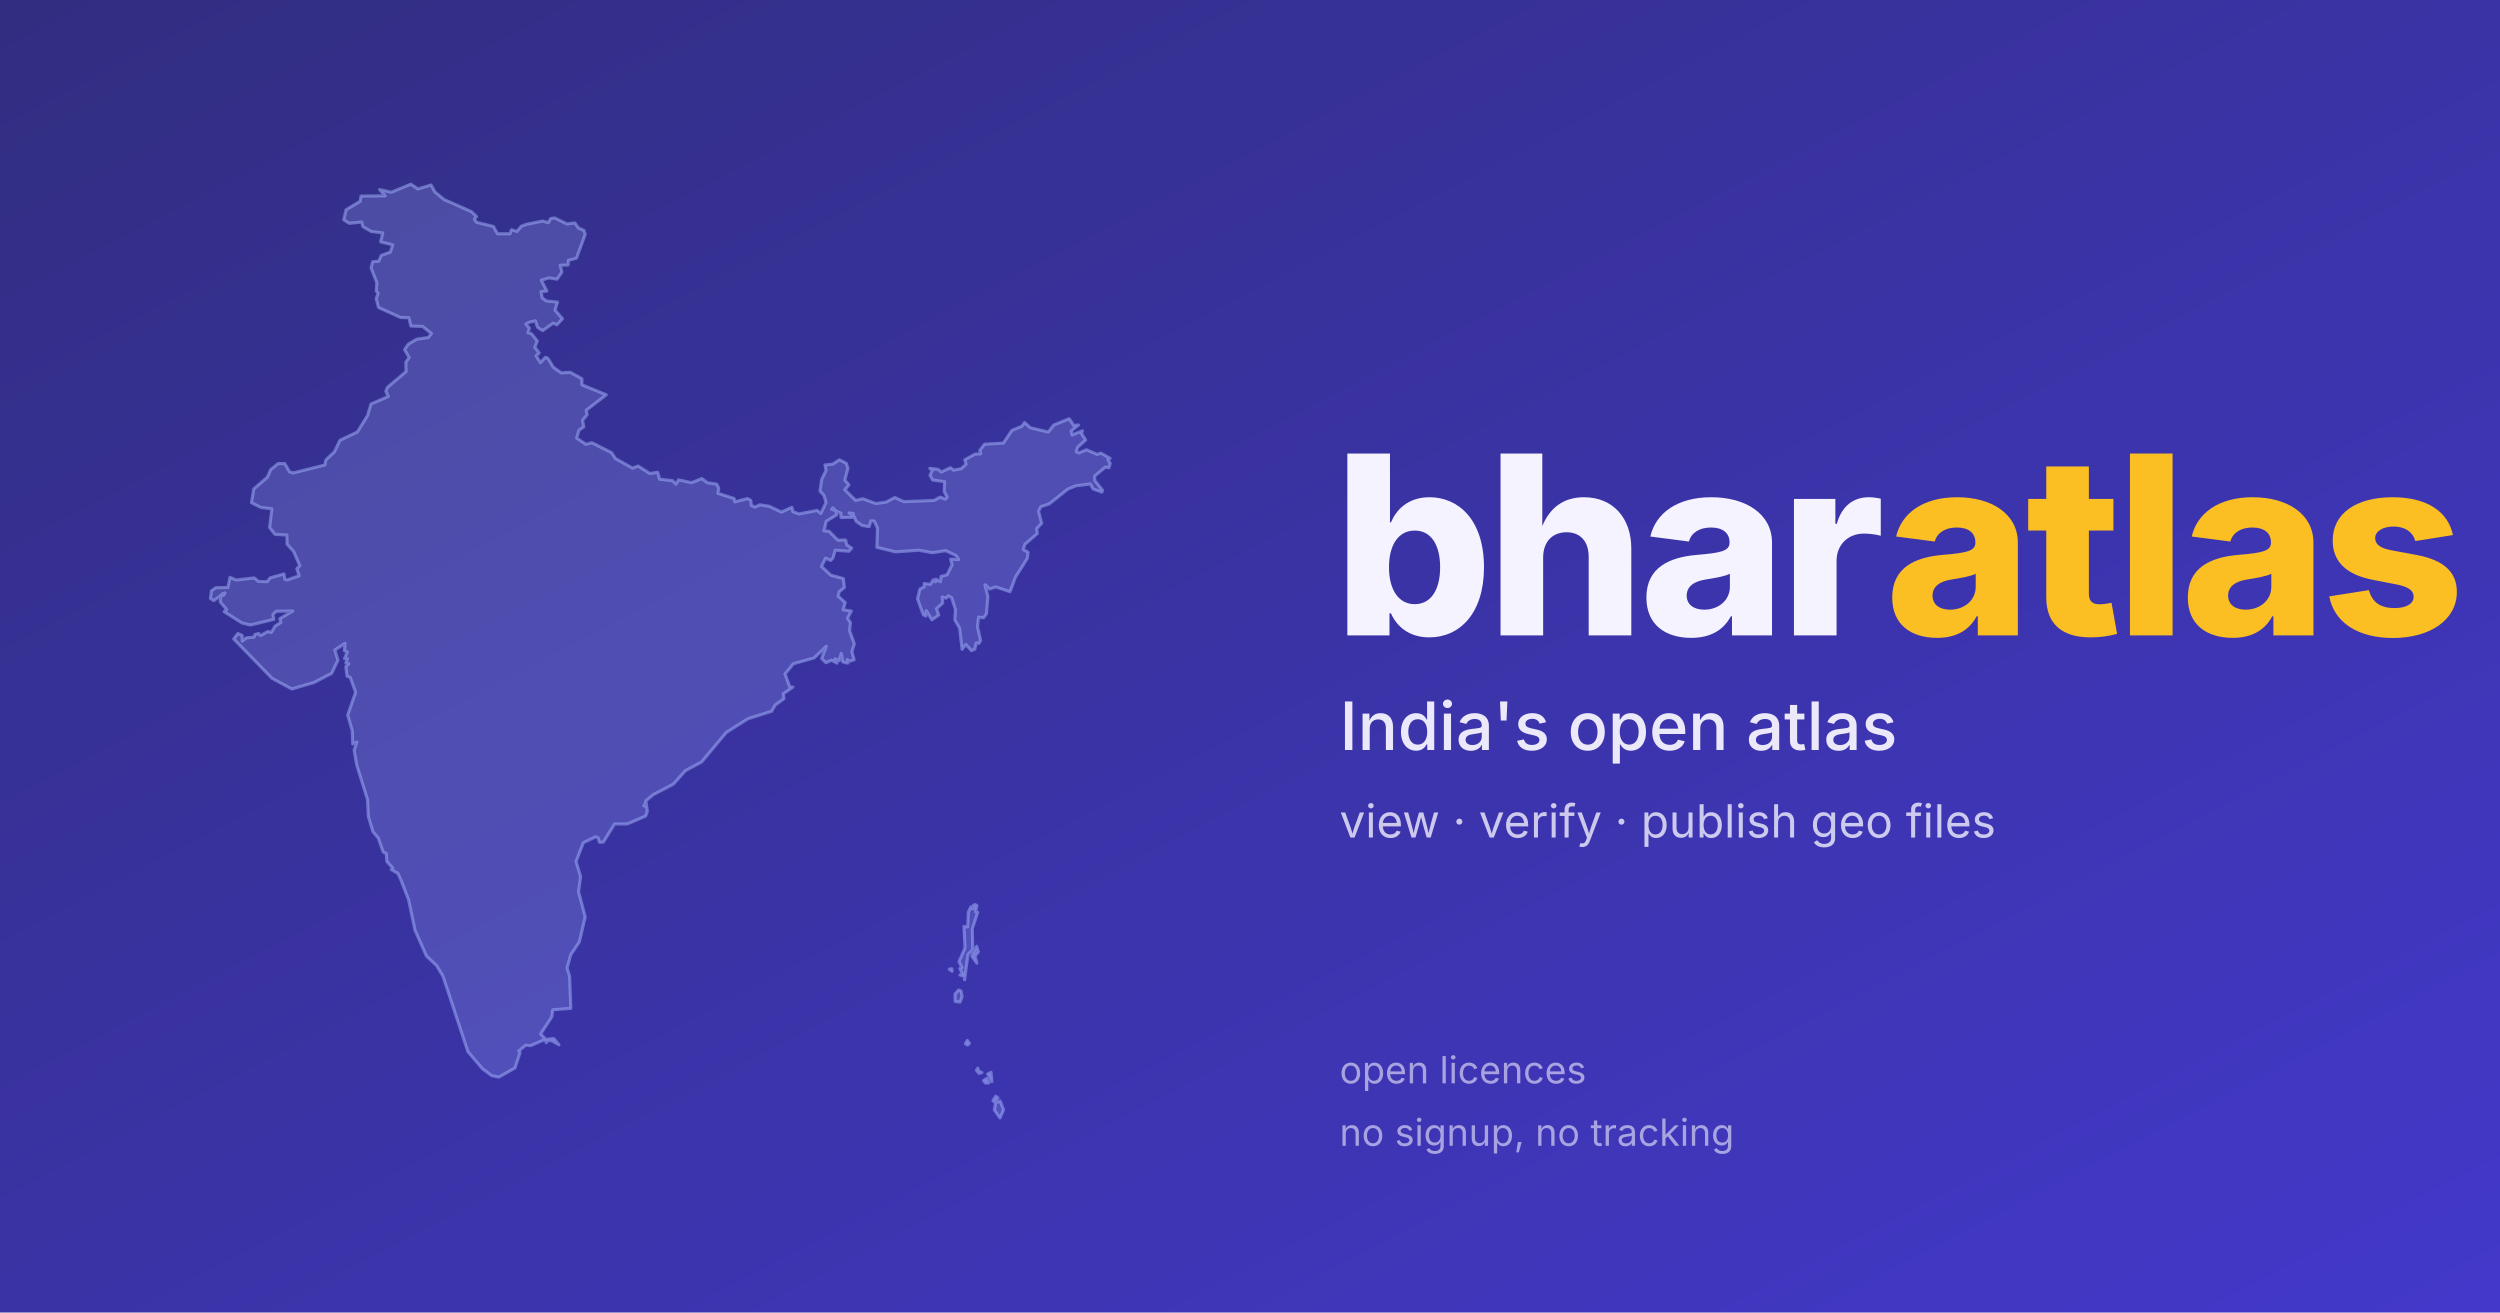
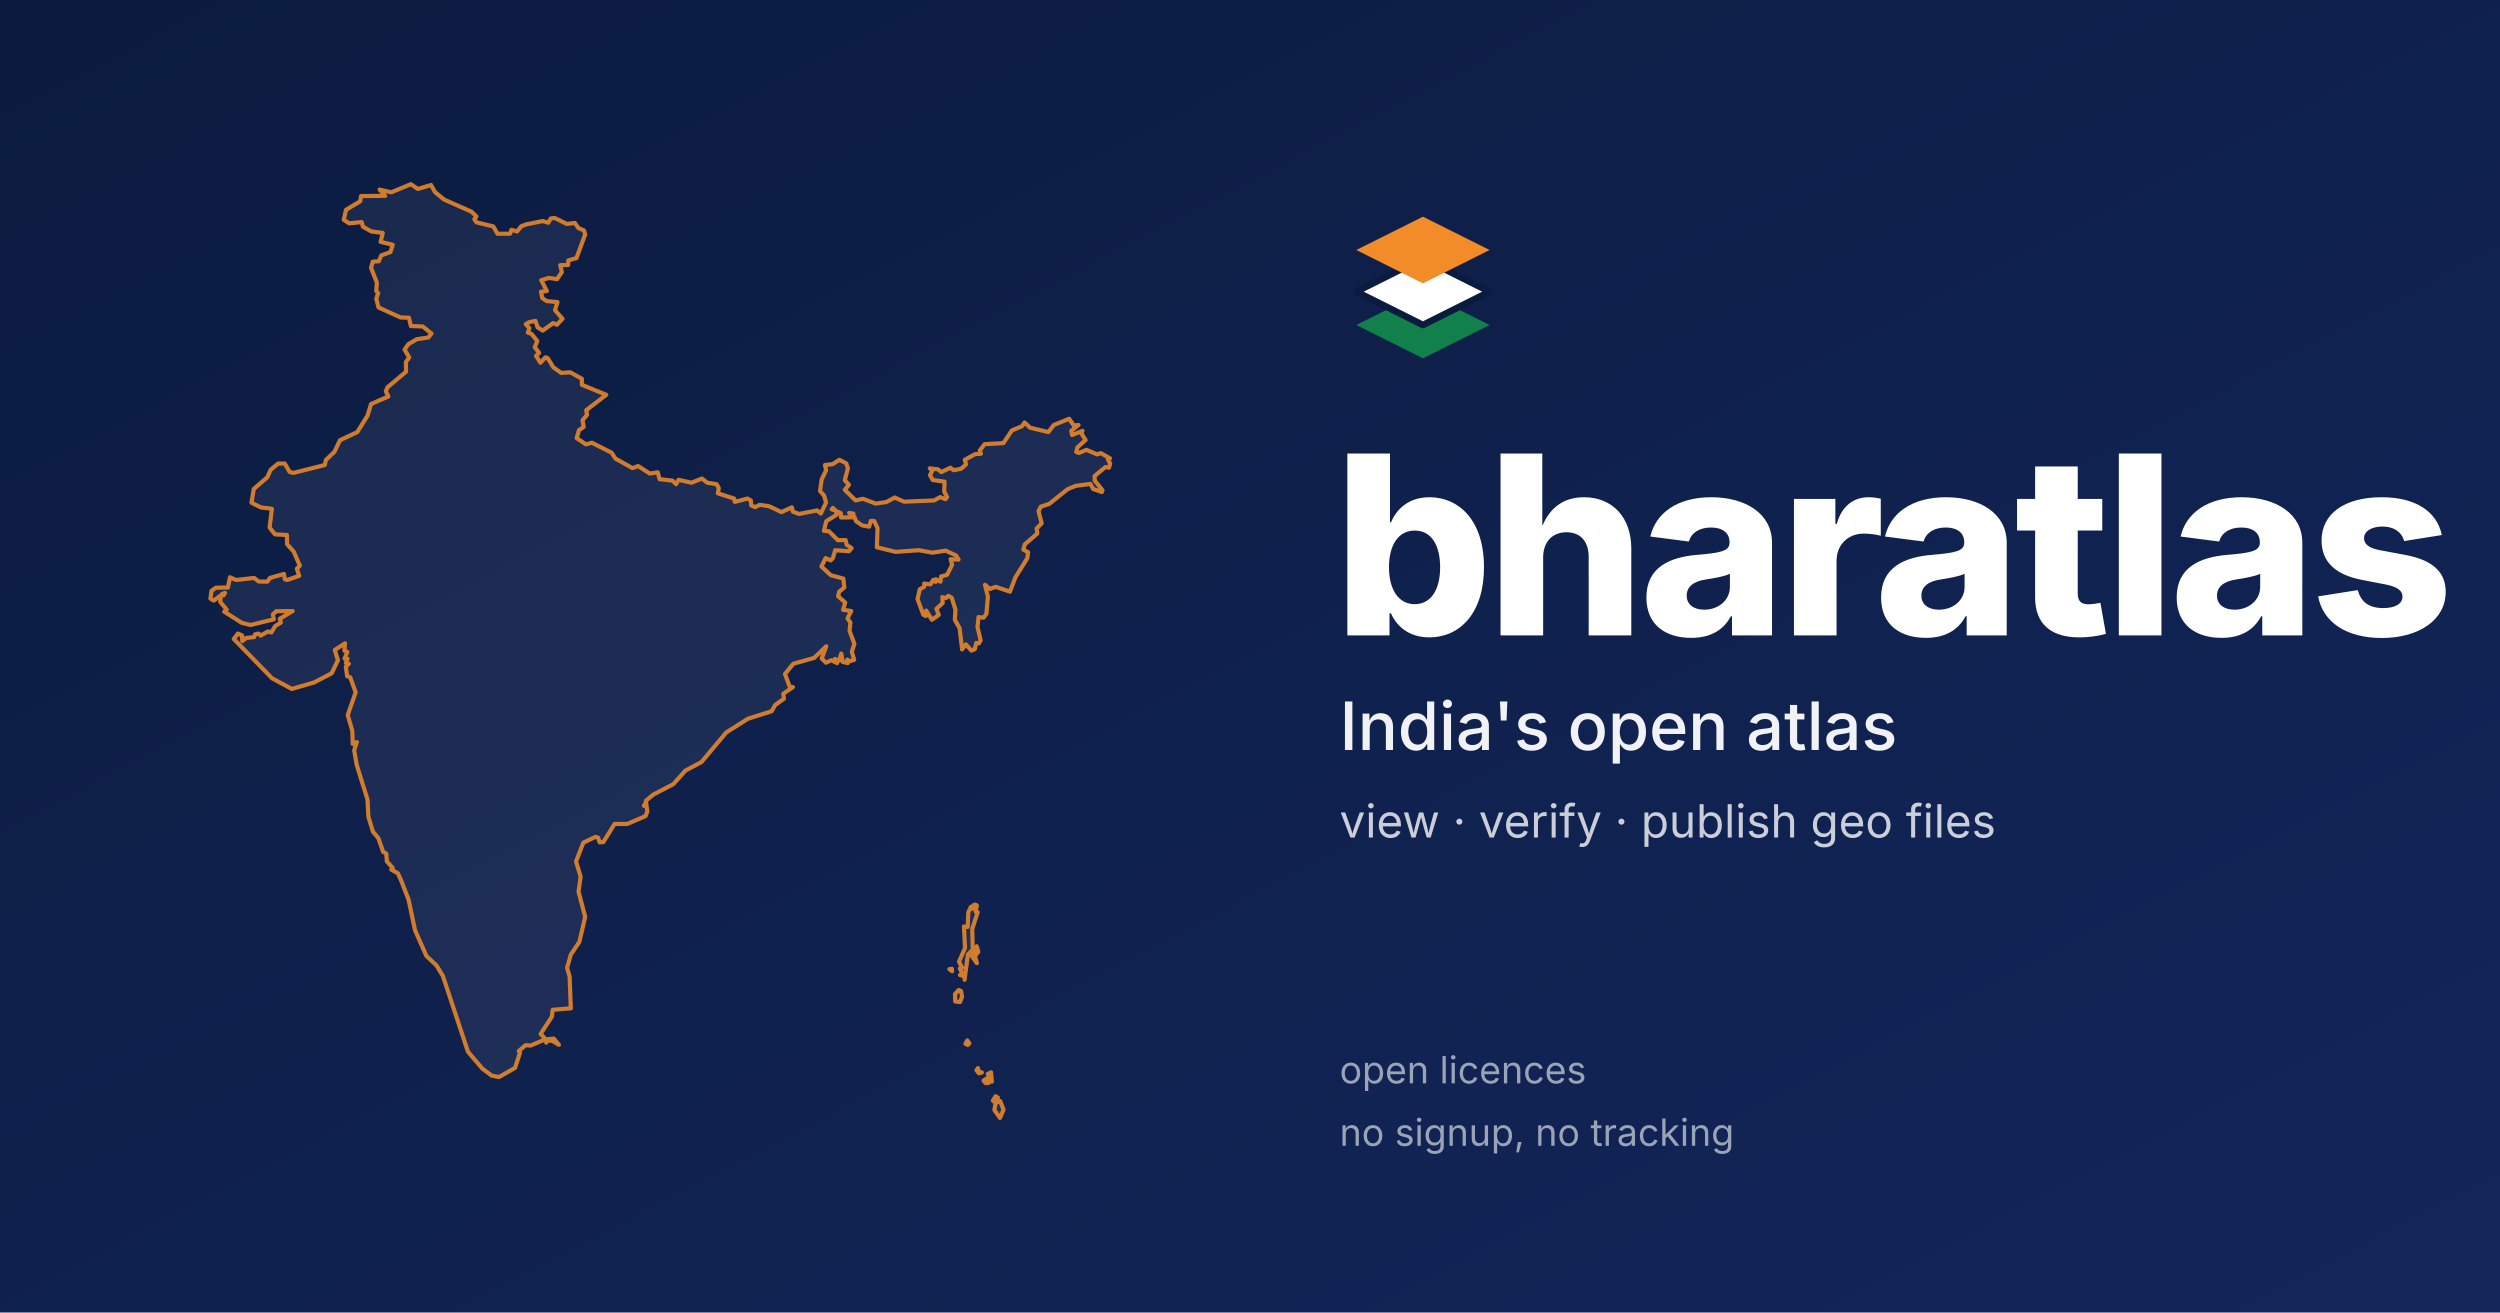
<svg xmlns="http://www.w3.org/2000/svg" width="1200" height="630" viewBox="0 0 1200 630">
  <defs>
    <linearGradient id="bg" x1="0%" y1="0%" x2="100%" y2="100%">
-       <stop offset="0%" stop-color="#312e81" />
-       <stop offset="100%" stop-color="#4338ca" />
+       <stop offset="0%" stop-color="#0B1B3F" />
+       <stop offset="100%" stop-color="#13265A" />
    </linearGradient>
  </defs>
  <rect width="1200" height="630" fill="url(#bg)" />
  <g>
-     <path d="M 101.0 287.3 L 101.5 283.6 L 103.6 282.1 L 109.4 282.0 L 110.4 277.1 L 113.3 278.4 L 122.0 277.4 L 124.1 279.1 L 128.3 279.2 L 129.6 277.4 L 136.3 275.5 L 136.7 278.0 L 137.8 278.4 L 143.6 276.4 L 142.5 273.0 L 143.9 271.5 L 141.0 264.8 L 137.8 261.2 L 137.7 256.8 L 132.0 256.5 L 129.4 253.2 L 130.5 244.2 L 125.3 243.6 L 120.7 241.3 L 121.8 234.7 L 128.3 229.1 L 129.9 225.5 L 133.5 222.5 L 136.7 222.5 L 139.0 226.5 L 140.8 227.0 L 155.9 223.2 L 156.4 220.8 L 160.5 216.9 L 163.2 211.3 L 171.5 207.4 L 176.4 199.5 L 178.1 193.9 L 186.4 190.3 L 185.2 187.8 L 186.0 185.9 L 194.9 178.4 L 194.8 173.8 L 196.4 171.6 L 194.2 167.8 L 196.0 165.2 L 200.1 162.8 L 205.6 162.0 L 207.1 160.1 L 202.9 156.7 L 197.2 156.5 L 196.3 152.5 L 192.3 152.4 L 181.7 147.6 L 180.6 143.4 L 181.5 140.7 L 180.6 139.7 L 180.9 135.7 L 178.1 128.6 L 178.9 125.6 L 181.8 125.4 L 183.0 122.6 L 187.4 121.0 L 188.5 117.5 L 182.7 116.1 L 183.7 111.8 L 178.2 111.1 L 174.2 108.8 L 173.6 106.6 L 167.6 107.2 L 165.0 105.5 L 166.1 100.7 L 172.9 96.6 L 173.3 94.1 L 184.9 94.0 L 182.2 91.0 L 187.8 92.3 L 197.2 88.4 L 200.6 90.7 L 206.9 88.8 L 208.8 92.2 L 213.2 95.8 L 226.3 101.6 L 228.7 103.9 L 227.7 105.2 L 228.7 106.7 L 236.8 108.7 L 238.8 112.2 L 244.8 112.2 L 245.5 110.3 L 248.2 111.1 L 250.2 108.6 L 252.6 107.7 L 260.5 106.1 L 263.2 106.9 L 264.3 104.9 L 266.2 104.6 L 272.1 107.5 L 275.9 107.0 L 277.7 109.5 L 280.3 110.6 L 280.9 112.5 L 276.7 123.9 L 272.8 125.0 L 272.7 127.2 L 268.9 127.3 L 269.7 130.6 L 267.4 134.0 L 263.5 133.4 L 259.8 134.5 L 262.5 139.7 L 259.7 140.0 L 260.3 143.1 L 262.4 144.5 L 267.6 145.0 L 266.4 148.9 L 270.0 153.0 L 267.3 155.9 L 265.5 155.1 L 260.5 158.7 L 258.0 157.1 L 257.0 154.0 L 253.9 154.7 L 252.4 155.6 L 254.1 157.5 L 253.4 159.7 L 255.1 160.2 L 257.9 163.7 L 256.7 166.7 L 258.8 169.4 L 257.3 170.8 L 259.4 174.1 L 261.8 171.5 L 262.9 171.9 L 265.6 176.3 L 269.4 179.0 L 273.7 178.7 L 279.3 181.8 L 279.3 184.7 L 291.0 189.5 L 281.4 196.9 L 281.8 199.1 L 279.6 201.7 L 280.2 204.9 L 277.9 206.5 L 276.8 210.3 L 281.3 213.3 L 284.1 212.5 L 293.6 217.3 L 295.4 220.1 L 303.6 224.7 L 306.3 223.7 L 311.9 227.3 L 315.7 226.7 L 316.6 230.0 L 322.8 230.7 L 324.5 232.4 L 325.7 230.3 L 331.9 231.7 L 336.9 229.7 L 339.5 231.7 L 344.0 232.4 L 345.0 234.3 L 344.6 236.8 L 352.4 239.3 L 352.7 240.9 L 358.8 239.3 L 360.4 240.2 L 360.6 242.6 L 362.5 243.4 L 364.7 242.3 L 369.2 243.0 L 375.1 245.8 L 380.1 243.5 L 380.6 245.6 L 383.5 246.7 L 392.2 245.0 L 394.0 246.5 L 396.5 241.2 L 395.5 237.8 L 393.6 235.7 L 394.4 230.1 L 396.5 225.8 L 396.0 223.2 L 399.7 222.8 L 402.9 220.7 L 406.2 222.4 L 407.0 224.8 L 405.5 230.5 L 407.5 232.7 L 405.5 235.1 L 410.7 240.2 L 414.2 239.4 L 420.3 241.7 L 425.4 241.0 L 429.5 238.8 L 433.9 240.8 L 448.4 240.2 L 451.3 238.6 L 453.8 239.6 L 454.6 238.6 L 453.2 235.9 L 453.4 231.2 L 447.7 230.4 L 446.4 228.1 L 447.5 225.8 L 446.3 224.8 L 450.3 225.3 L 451.8 226.6 L 456.2 224.5 L 457.7 225.7 L 461.3 225.0 L 463.7 222.9 L 463.1 220.7 L 468.0 218.0 L 470.8 217.8 L 470.3 216.2 L 472.6 213.2 L 481.6 212.7 L 485.7 206.6 L 490.5 204.6 L 491.8 202.8 L 494.5 205.3 L 503.2 207.4 L 505.8 204.0 L 513.2 201.0 L 515.4 204.2 L 517.7 204.0 L 514.2 206.8 L 514.6 208.8 L 519.6 206.8 L 519.1 208.1 L 521.1 211.2 L 517.2 214.7 L 516.6 216.9 L 517.9 217.4 L 521.5 215.9 L 526.6 218.1 L 528.4 217.5 L 532.8 220.0 L 531.8 220.6 L 532.9 222.5 L 532.3 224.5 L 530.6 224.2 L 525.4 228.5 L 525.5 230.7 L 529.2 235.3 L 528.9 236.2 L 524.7 234.7 L 523.4 232.3 L 516.4 233.2 L 512.5 234.8 L 503.6 241.9 L 499.6 243.2 L 498.5 245.4 L 500.0 251.2 L 497.6 253.7 L 497.9 256.1 L 491.9 261.3 L 491.2 263.8 L 493.5 265.1 L 493.1 268.0 L 487.4 277.1 L 484.8 284.0 L 477.9 281.7 L 475.1 282.7 L 472.8 280.7 L 474.2 286.4 L 473.5 294.6 L 472.1 296.5 L 469.7 296.2 L 469.2 300.9 L 470.7 307.4 L 469.9 308.8 L 468.6 308.6 L 467.9 311.6 L 466.3 312.3 L 463.6 309.3 L 461.8 311.7 L 460.6 301.5 L 458.3 297.5 L 458.6 292.6 L 456.8 286.9 L 455.2 286.0 L 454.1 287.1 L 452.3 286.6 L 452.5 289.5 L 449.5 292.2 L 450.6 295.2 L 447.3 297.5 L 444.6 293.1 L 444.4 295.7 L 443.2 295.1 L 440.4 287.5 L 441.5 282.8 L 443.6 281.7 L 443.6 280.1 L 446.6 280.5 L 448.0 278.3 L 449.1 279.3 L 449.2 278.0 L 451.4 279.2 L 451.7 276.7 L 454.6 275.9 L 457.0 271.1 L 456.3 268.4 L 460.1 268.6 L 459.0 266.7 L 453.9 264.3 L 447.6 265.3 L 441.0 264.1 L 429.9 264.9 L 420.9 262.7 L 421.2 253.5 L 419.6 250.1 L 418.0 250.0 L 417.2 252.8 L 413.8 252.2 L 410.9 250.2 L 410.2 248.3 L 403.7 248.4 L 403.6 246.3 L 401.3 245.3 L 401.6 247.1 L 396.6 250.2 L 395.5 254.8 L 397.9 255.0 L 402.2 259.3 L 405.9 259.2 L 406.4 261.5 L 408.8 263.1 L 407.5 264.6 L 400.9 264.1 L 399.8 267.9 L 398.7 269.0 L 396.3 267.9 L 394.3 271.9 L 398.8 276.1 L 404.8 277.7 L 405.3 282.0 L 402.8 284.0 L 402.3 286.2 L 405.7 289.2 L 404.7 292.7 L 408.6 293.3 L 406.8 296.8 L 408.2 298.8 L 407.8 302.8 L 410.1 309.0 L 408.9 312.8 L 410.0 316.7 L 407.8 317.4 L 406.7 316.6 L 406.9 318.3 L 404.5 317.7 L 403.8 313.7 L 402.8 317.1 L 400.8 316.3 L 401.8 318.3 L 399.1 316.9 L 396.5 318.1 L 394.4 316.1 L 396.6 310.2 L 390.8 315.8 L 380.8 318.6 L 376.8 323.5 L 379.1 329.7 L 380.6 329.8 L 376.0 333.0 L 376.3 335.4 L 372.1 338.4 L 370.4 341.4 L 359.0 345.0 L 348.6 351.6 L 336.7 365.8 L 329.0 369.9 L 323.2 376.4 L 313.6 381.4 L 310.0 384.4 L 310.3 386.5 L 309.9 385.3 L 309.1 386.8 L 310.4 387.0 L 310.7 389.5 L 309.9 391.7 L 301.1 395.5 L 295.0 395.5 L 289.6 404.2 L 287.8 404.3 L 287.1 402.1 L 285.8 401.7 L 280.0 404.5 L 276.5 413.5 L 278.7 420.8 L 277.7 428.0 L 280.9 440.1 L 278.1 452.1 L 274.0 458.2 L 272.2 464.6 L 273.4 468.6 L 274.0 484.0 L 265.3 484.7 L 264.9 488.0 L 259.5 496.3 L 262.0 498.9 L 265.8 498.5 L 268.3 501.5 L 265.0 499.6 L 262.9 499.4 L 262.2 500.5 L 262.6 499.6 L 260.7 499.3 L 254.7 501.9 L 252.3 501.7 L 249.0 504.5 L 249.6 505.3 L 247.2 512.6 L 239.5 517.0 L 236.0 516.3 L 231.5 512.9 L 224.6 504.8 L 212.6 468.5 L 209.5 463.4 L 204.7 458.9 L 199.2 446.5 L 196.1 431.8 L 192.4 422.3 L 191.0 419.2 L 187.8 417.4 L 188.5 416.6 L 185.7 413.5 L 185.4 409.7 L 183.9 408.9 L 181.6 402.3 L 179.0 399.2 L 176.8 391.9 L 176.4 383.8 L 171.2 367.1 L 170.0 360.1 L 171.3 356.2 L 169.3 357.1 L 169.1 350.8 L 166.9 343.2 L 170.7 332.3 L 168.1 325.1 L 166.6 324.6 L 166.0 320.0 L 167.4 318.6 L 166.0 318.2 L 166.8 316.2 L 165.4 316.1 L 166.7 312.9 L 165.3 312.3 L 165.6 308.8 L 160.7 312.0 L 162.2 316.9 L 159.2 323.2 L 150.7 327.6 L 140.1 330.7 L 130.6 325.6 L 112.2 306.7 L 114.2 304.1 L 116.2 305.0 L 116.3 307.7 L 118.2 306.2 L 122.0 305.8 L 122.4 304.5 L 124.1 304.1 L 125.1 305.1 L 128.6 303.1 L 130.2 303.6 L 132.1 300.5 L 134.8 298.8 L 134.3 297.0 L 140.5 293.3 L 132.6 293.4 L 131.0 294.9 L 131.4 297.3 L 120.2 300.0 L 116.1 299.0 L 107.6 293.6 L 108.8 292.6 L 105.7 288.9 L 106.0 285.8 L 102.6 288.3 L 101.0 287.3 Z M 407.6 246.2 L 409.7 247.7 L 409.6 246.5 L 407.6 246.2 Z M 399.2 244.5 L 401.0 245.0 L 399.8 243.8 L 399.2 244.5 Z M 106.6 285.1 L 107.3 285.8 L 108.0 284.6 L 106.6 285.1 Z M 477.9 529.4 L 480.1 528.5 L 481.7 532.7 L 480.0 536.6 L 477.3 532.8 L 477.9 529.4 Z M 476.6 528.3 L 477.9 526.2 L 479.0 526.9 L 477.6 529.2 L 476.6 528.3 Z M 474.1 515.5 L 475.7 514.7 L 476.1 519.2 L 474.1 515.5 Z M 472.1 518.7 L 473.5 517.7 L 474.6 519.8 L 473.1 519.9 L 472.1 518.7 Z M 468.7 513.7 L 469.4 512.7 L 469.6 514.1 L 471.3 514.8 L 469.9 515.2 L 468.7 513.7 Z M 468.8 454.2 L 469.6 456.9 L 468.0 458.9 L 468.9 462.3 L 466.5 459.0 L 468.8 454.2 Z M 460.3 461.6 L 463.2 455.1 L 462.7 444.7 L 464.5 444.9 L 464.8 437.9 L 466.0 435.3 L 466.6 436.2 L 467.9 435.5 L 467.2 434.6 L 468.0 434.2 L 468.9 434.6 L 468.3 437.6 L 469.3 437.9 L 466.7 445.8 L 466.9 455.8 L 464.6 458.2 L 463.0 470.3 L 463.1 468.8 L 460.8 468.0 L 462.0 467.4 L 460.7 464.9 L 461.8 464.5 L 460.3 461.6 Z M 463.4 501.0 L 464.3 499.4 L 465.3 500.8 L 464.5 501.6 L 463.4 501.0 Z M 458.4 477.1 L 460.2 475.2 L 461.3 475.7 L 461.8 478.4 L 460.8 481.0 L 458.5 480.7 L 458.4 477.1 Z M 455.7 465.2 L 456.9 465.0 L 457.0 466.2 L 455.7 465.2 Z" fill="#a5b4fc" fill-opacity="0.22" fill-rule="evenodd" stroke="#a5b4fc" stroke-opacity="0.5" stroke-width="1.5" stroke-linejoin="round" />
+     <path d="M 101.0 287.3 L 101.5 283.6 L 103.6 282.1 L 109.4 282.0 L 110.4 277.1 L 113.3 278.4 L 122.0 277.4 L 124.1 279.1 L 128.3 279.2 L 129.6 277.4 L 136.3 275.5 L 136.7 278.0 L 137.8 278.4 L 143.6 276.4 L 142.5 273.0 L 143.9 271.5 L 141.0 264.8 L 137.8 261.2 L 137.7 256.8 L 132.0 256.5 L 129.4 253.2 L 130.5 244.2 L 125.3 243.6 L 120.7 241.3 L 121.8 234.7 L 128.3 229.1 L 129.9 225.5 L 133.5 222.5 L 136.7 222.5 L 139.0 226.5 L 140.8 227.0 L 155.9 223.2 L 156.4 220.8 L 160.5 216.9 L 163.2 211.3 L 171.5 207.4 L 176.4 199.5 L 178.1 193.9 L 186.4 190.3 L 185.2 187.8 L 186.0 185.9 L 194.9 178.4 L 194.8 173.8 L 196.4 171.6 L 194.2 167.8 L 196.0 165.2 L 200.1 162.8 L 205.6 162.0 L 207.1 160.1 L 202.9 156.7 L 197.2 156.5 L 196.3 152.5 L 192.3 152.4 L 181.7 147.6 L 180.6 143.4 L 181.5 140.7 L 180.6 139.7 L 180.9 135.7 L 178.1 128.6 L 178.9 125.6 L 181.8 125.4 L 183.0 122.6 L 187.4 121.0 L 188.5 117.5 L 182.7 116.1 L 183.7 111.8 L 178.2 111.1 L 174.2 108.8 L 173.6 106.6 L 167.6 107.2 L 165.0 105.5 L 166.1 100.7 L 172.9 96.6 L 173.3 94.1 L 184.9 94.0 L 182.2 91.0 L 187.8 92.3 L 197.2 88.4 L 200.6 90.7 L 206.9 88.8 L 208.8 92.2 L 213.2 95.8 L 226.3 101.6 L 228.7 103.9 L 227.7 105.2 L 228.7 106.7 L 236.8 108.7 L 238.8 112.2 L 244.8 112.2 L 245.5 110.3 L 248.2 111.1 L 250.2 108.6 L 252.6 107.7 L 260.5 106.1 L 263.2 106.9 L 264.3 104.9 L 266.2 104.6 L 272.1 107.5 L 275.9 107.0 L 277.7 109.5 L 280.3 110.6 L 280.9 112.5 L 276.7 123.9 L 272.8 125.0 L 272.7 127.2 L 268.9 127.3 L 269.7 130.6 L 267.4 134.0 L 263.5 133.4 L 259.8 134.5 L 262.5 139.7 L 259.7 140.0 L 260.3 143.1 L 262.4 144.5 L 267.6 145.0 L 266.4 148.9 L 270.0 153.0 L 267.3 155.9 L 265.5 155.1 L 260.5 158.7 L 258.0 157.1 L 257.0 154.0 L 253.9 154.7 L 252.4 155.6 L 254.1 157.5 L 253.4 159.7 L 255.1 160.2 L 257.9 163.7 L 256.7 166.7 L 258.8 169.4 L 257.3 170.8 L 259.4 174.1 L 261.8 171.5 L 262.9 171.9 L 265.6 176.3 L 269.4 179.0 L 273.7 178.7 L 279.3 181.8 L 279.3 184.7 L 291.0 189.5 L 281.4 196.9 L 281.8 199.1 L 279.6 201.7 L 280.2 204.9 L 277.9 206.5 L 276.8 210.3 L 281.3 213.3 L 284.1 212.5 L 293.6 217.3 L 295.4 220.1 L 303.6 224.7 L 306.3 223.7 L 311.9 227.3 L 315.7 226.7 L 316.6 230.0 L 322.8 230.7 L 324.5 232.4 L 325.7 230.3 L 331.9 231.7 L 336.9 229.7 L 339.5 231.7 L 344.0 232.4 L 345.0 234.3 L 344.6 236.8 L 352.4 239.3 L 352.7 240.9 L 358.8 239.3 L 360.4 240.2 L 360.6 242.6 L 362.5 243.4 L 364.7 242.3 L 369.2 243.0 L 375.1 245.8 L 380.1 243.5 L 380.6 245.6 L 383.5 246.7 L 392.2 245.0 L 394.0 246.5 L 396.5 241.2 L 395.5 237.8 L 393.6 235.7 L 394.4 230.1 L 396.5 225.8 L 396.0 223.2 L 399.7 222.8 L 402.9 220.7 L 406.2 222.4 L 407.0 224.8 L 405.5 230.5 L 407.5 232.7 L 405.5 235.1 L 410.7 240.2 L 414.2 239.4 L 420.3 241.7 L 425.4 241.0 L 429.5 238.8 L 433.9 240.8 L 448.4 240.2 L 451.3 238.6 L 453.8 239.6 L 454.6 238.6 L 453.2 235.9 L 453.4 231.2 L 447.7 230.4 L 446.4 228.1 L 447.5 225.8 L 446.3 224.8 L 450.3 225.3 L 451.8 226.6 L 456.2 224.5 L 457.7 225.7 L 461.3 225.0 L 463.7 222.9 L 463.1 220.7 L 468.0 218.0 L 470.8 217.8 L 470.3 216.2 L 472.6 213.2 L 481.6 212.7 L 485.7 206.6 L 490.5 204.6 L 491.8 202.8 L 494.5 205.3 L 503.2 207.4 L 505.8 204.0 L 513.2 201.0 L 515.4 204.2 L 517.7 204.0 L 514.2 206.8 L 514.6 208.8 L 519.6 206.8 L 519.1 208.1 L 521.1 211.2 L 517.2 214.7 L 516.6 216.9 L 517.9 217.4 L 521.5 215.9 L 526.6 218.1 L 528.4 217.5 L 532.8 220.0 L 531.8 220.6 L 532.9 222.5 L 532.3 224.5 L 530.6 224.2 L 525.4 228.5 L 525.5 230.7 L 529.2 235.3 L 528.9 236.2 L 524.7 234.7 L 523.4 232.3 L 516.4 233.2 L 512.5 234.8 L 503.6 241.9 L 499.6 243.2 L 498.5 245.4 L 500.0 251.2 L 497.6 253.7 L 497.9 256.1 L 491.9 261.3 L 491.2 263.8 L 493.5 265.1 L 493.1 268.0 L 487.4 277.1 L 484.8 284.0 L 477.9 281.7 L 475.1 282.7 L 472.8 280.7 L 474.2 286.4 L 473.5 294.6 L 472.1 296.5 L 469.7 296.2 L 469.2 300.9 L 470.7 307.4 L 469.9 308.8 L 468.6 308.6 L 467.9 311.6 L 466.3 312.3 L 463.6 309.3 L 461.8 311.7 L 460.6 301.5 L 458.3 297.5 L 458.6 292.6 L 456.8 286.9 L 455.2 286.0 L 454.1 287.1 L 452.3 286.6 L 452.5 289.5 L 449.5 292.2 L 450.6 295.2 L 447.3 297.5 L 444.6 293.1 L 444.4 295.7 L 443.2 295.1 L 440.4 287.5 L 441.5 282.8 L 443.6 281.7 L 443.6 280.1 L 446.6 280.5 L 448.0 278.3 L 449.1 279.3 L 449.2 278.0 L 451.4 279.2 L 451.7 276.7 L 454.6 275.9 L 457.0 271.1 L 456.3 268.4 L 460.1 268.6 L 459.0 266.7 L 453.9 264.3 L 447.6 265.3 L 441.0 264.1 L 429.9 264.9 L 420.9 262.7 L 421.2 253.5 L 419.6 250.1 L 418.0 250.0 L 417.2 252.8 L 413.8 252.2 L 410.9 250.2 L 410.2 248.3 L 403.7 248.4 L 403.6 246.3 L 401.3 245.3 L 401.6 247.1 L 396.6 250.2 L 395.5 254.8 L 397.9 255.0 L 402.2 259.3 L 405.9 259.2 L 406.4 261.5 L 408.8 263.1 L 407.5 264.6 L 400.9 264.1 L 399.8 267.9 L 398.7 269.0 L 396.3 267.9 L 394.3 271.9 L 398.8 276.1 L 404.8 277.7 L 405.3 282.0 L 402.8 284.0 L 402.3 286.2 L 405.7 289.2 L 404.7 292.7 L 408.6 293.3 L 406.8 296.8 L 408.2 298.8 L 407.8 302.8 L 410.1 309.0 L 408.9 312.8 L 410.0 316.7 L 407.8 317.4 L 406.7 316.6 L 406.9 318.3 L 404.5 317.7 L 403.8 313.7 L 402.8 317.1 L 400.8 316.3 L 401.8 318.3 L 399.1 316.9 L 396.5 318.1 L 394.4 316.1 L 396.6 310.2 L 390.8 315.8 L 380.8 318.6 L 376.8 323.5 L 379.1 329.7 L 380.6 329.8 L 376.0 333.0 L 376.3 335.4 L 372.1 338.4 L 370.4 341.4 L 359.0 345.0 L 348.6 351.6 L 336.7 365.8 L 329.0 369.9 L 323.2 376.4 L 313.6 381.4 L 310.0 384.4 L 310.3 386.5 L 309.9 385.3 L 309.1 386.8 L 310.4 387.0 L 310.7 389.5 L 309.9 391.7 L 301.1 395.5 L 295.0 395.5 L 289.6 404.2 L 287.8 404.3 L 287.1 402.1 L 285.8 401.7 L 280.0 404.5 L 276.5 413.5 L 278.7 420.8 L 277.7 428.0 L 280.9 440.1 L 278.1 452.1 L 274.0 458.2 L 272.2 464.6 L 273.4 468.6 L 274.0 484.0 L 265.3 484.7 L 264.9 488.0 L 259.5 496.3 L 262.0 498.9 L 265.8 498.5 L 268.3 501.5 L 265.0 499.6 L 262.9 499.4 L 262.2 500.5 L 262.6 499.6 L 260.7 499.3 L 254.7 501.9 L 252.3 501.7 L 249.0 504.5 L 249.6 505.3 L 247.2 512.6 L 239.5 517.0 L 236.0 516.3 L 231.5 512.9 L 224.6 504.8 L 212.6 468.5 L 209.5 463.4 L 204.7 458.9 L 199.2 446.5 L 196.1 431.8 L 192.4 422.3 L 191.0 419.2 L 187.8 417.4 L 188.5 416.6 L 185.7 413.5 L 185.4 409.7 L 183.9 408.9 L 181.6 402.3 L 179.0 399.2 L 176.8 391.9 L 176.4 383.8 L 171.2 367.1 L 170.0 360.1 L 171.3 356.2 L 169.3 357.1 L 169.1 350.8 L 166.9 343.2 L 170.7 332.3 L 168.1 325.1 L 166.6 324.6 L 166.0 320.0 L 167.4 318.6 L 166.0 318.2 L 166.8 316.2 L 165.4 316.1 L 166.7 312.9 L 165.3 312.3 L 165.6 308.8 L 160.7 312.0 L 162.2 316.9 L 159.2 323.2 L 150.7 327.6 L 140.1 330.7 L 130.6 325.6 L 112.2 306.7 L 114.2 304.1 L 116.2 305.0 L 116.3 307.7 L 118.2 306.2 L 122.0 305.8 L 122.4 304.5 L 124.1 304.1 L 125.1 305.1 L 128.6 303.1 L 130.2 303.6 L 132.1 300.5 L 134.8 298.8 L 134.3 297.0 L 140.5 293.3 L 132.6 293.4 L 131.0 294.9 L 131.4 297.3 L 120.2 300.0 L 116.1 299.0 L 107.6 293.6 L 108.8 292.6 L 105.7 288.9 L 106.0 285.8 L 102.6 288.3 L 101.0 287.3 Z M 407.6 246.2 L 409.7 247.7 L 409.6 246.5 L 407.6 246.2 Z M 399.2 244.5 L 401.0 245.0 L 399.8 243.8 L 399.2 244.5 Z M 106.6 285.1 L 107.3 285.8 L 108.0 284.6 L 106.6 285.1 Z M 477.9 529.4 L 480.1 528.5 L 481.7 532.7 L 480.0 536.6 L 477.3 532.8 L 477.9 529.4 Z M 476.6 528.3 L 477.9 526.2 L 479.0 526.9 L 477.6 529.2 L 476.6 528.3 Z M 474.1 515.5 L 475.7 514.7 L 476.1 519.2 L 474.1 515.5 Z M 472.1 518.7 L 473.5 517.7 L 474.6 519.8 L 473.1 519.9 L 472.1 518.7 Z M 468.7 513.7 L 469.4 512.7 L 469.6 514.1 L 471.3 514.8 L 469.9 515.2 L 468.7 513.7 Z M 468.8 454.2 L 469.6 456.9 L 468.0 458.9 L 468.9 462.3 L 466.5 459.0 L 468.8 454.2 Z M 460.3 461.6 L 463.2 455.1 L 462.7 444.7 L 464.5 444.9 L 464.8 437.9 L 466.0 435.3 L 466.6 436.2 L 467.9 435.5 L 467.2 434.6 L 468.0 434.2 L 468.9 434.6 L 468.3 437.6 L 469.3 437.9 L 466.7 445.8 L 466.9 455.8 L 464.6 458.2 L 463.0 470.3 L 463.1 468.8 L 460.8 468.0 L 462.0 467.4 L 460.7 464.9 L 461.8 464.5 L 460.3 461.6 Z M 463.4 501.0 L 464.3 499.4 L 465.3 500.8 L 464.5 501.6 L 463.4 501.0 Z M 458.4 477.1 L 460.2 475.2 L 461.3 475.7 L 461.8 478.4 L 460.8 481.0 L 458.5 480.7 L 458.4 477.1 Z M 455.7 465.2 L 456.9 465.0 L 457.0 466.2 L 455.7 465.2 Z" fill="#FFFFFF" fill-opacity="0.06" fill-rule="evenodd" stroke="#F28C28" stroke-opacity="0.85" stroke-width="2" stroke-linejoin="round" />
+   </g>
+   <g transform="translate(643,96) scale(2)">
+     <path d="M20 22 L36 30 L20 38 L4 30 Z" fill="#12804A" />
+     <path d="M20 14 L36 22 L20 30 L4 22 Z" fill="#FFFFFF" stroke="#0B1B3F" stroke-width="1.6" stroke-linejoin="round" />
+     <path d="M20 4 L36 12 L20 20 L4 12 Z" fill="#F28C28" />
  </g>
  <g font-family="ui-sans-serif, -apple-system, 'Segoe UI', system-ui, sans-serif">
-     <text x="640" y="305" font-size="120" font-weight="800" letter-spacing="-3" fill="#f5f3ff">bhar<tspan fill="#fbbf24">atlas</tspan>
-     </text>
-     <text x="643" y="360" font-size="32" font-weight="500" fill="#f5f3ff" opacity="0.94">India's open atlas</text>
-     <text x="643" y="402" font-size="22" font-weight="400" fill="#f5f3ff" opacity="0.78">view · verify · publish geo files</text>
-     <text x="643" y="520" font-size="18" font-weight="400" fill="#f5f3ff" opacity="0.58">
+     <text x="640" y="305" font-size="120" font-weight="800" letter-spacing="-3" fill="#FFFFFF">bharatlas</text>
+     <text x="643" y="360" font-size="32" font-weight="500" fill="#FFFFFF" opacity="0.94">India's open atlas</text>
+     <text x="643" y="402" font-size="22" font-weight="400" fill="#FFFFFF" opacity="0.78">view · verify · publish geo files</text>
+     <text x="643" y="520" font-size="18" font-weight="400" fill="#FFFFFF" opacity="0.58">
      <tspan>open licences</tspan>
      <tspan x="643" y="550">no signup, no tracking</tspan>
    </text>
  </g>
</svg>
